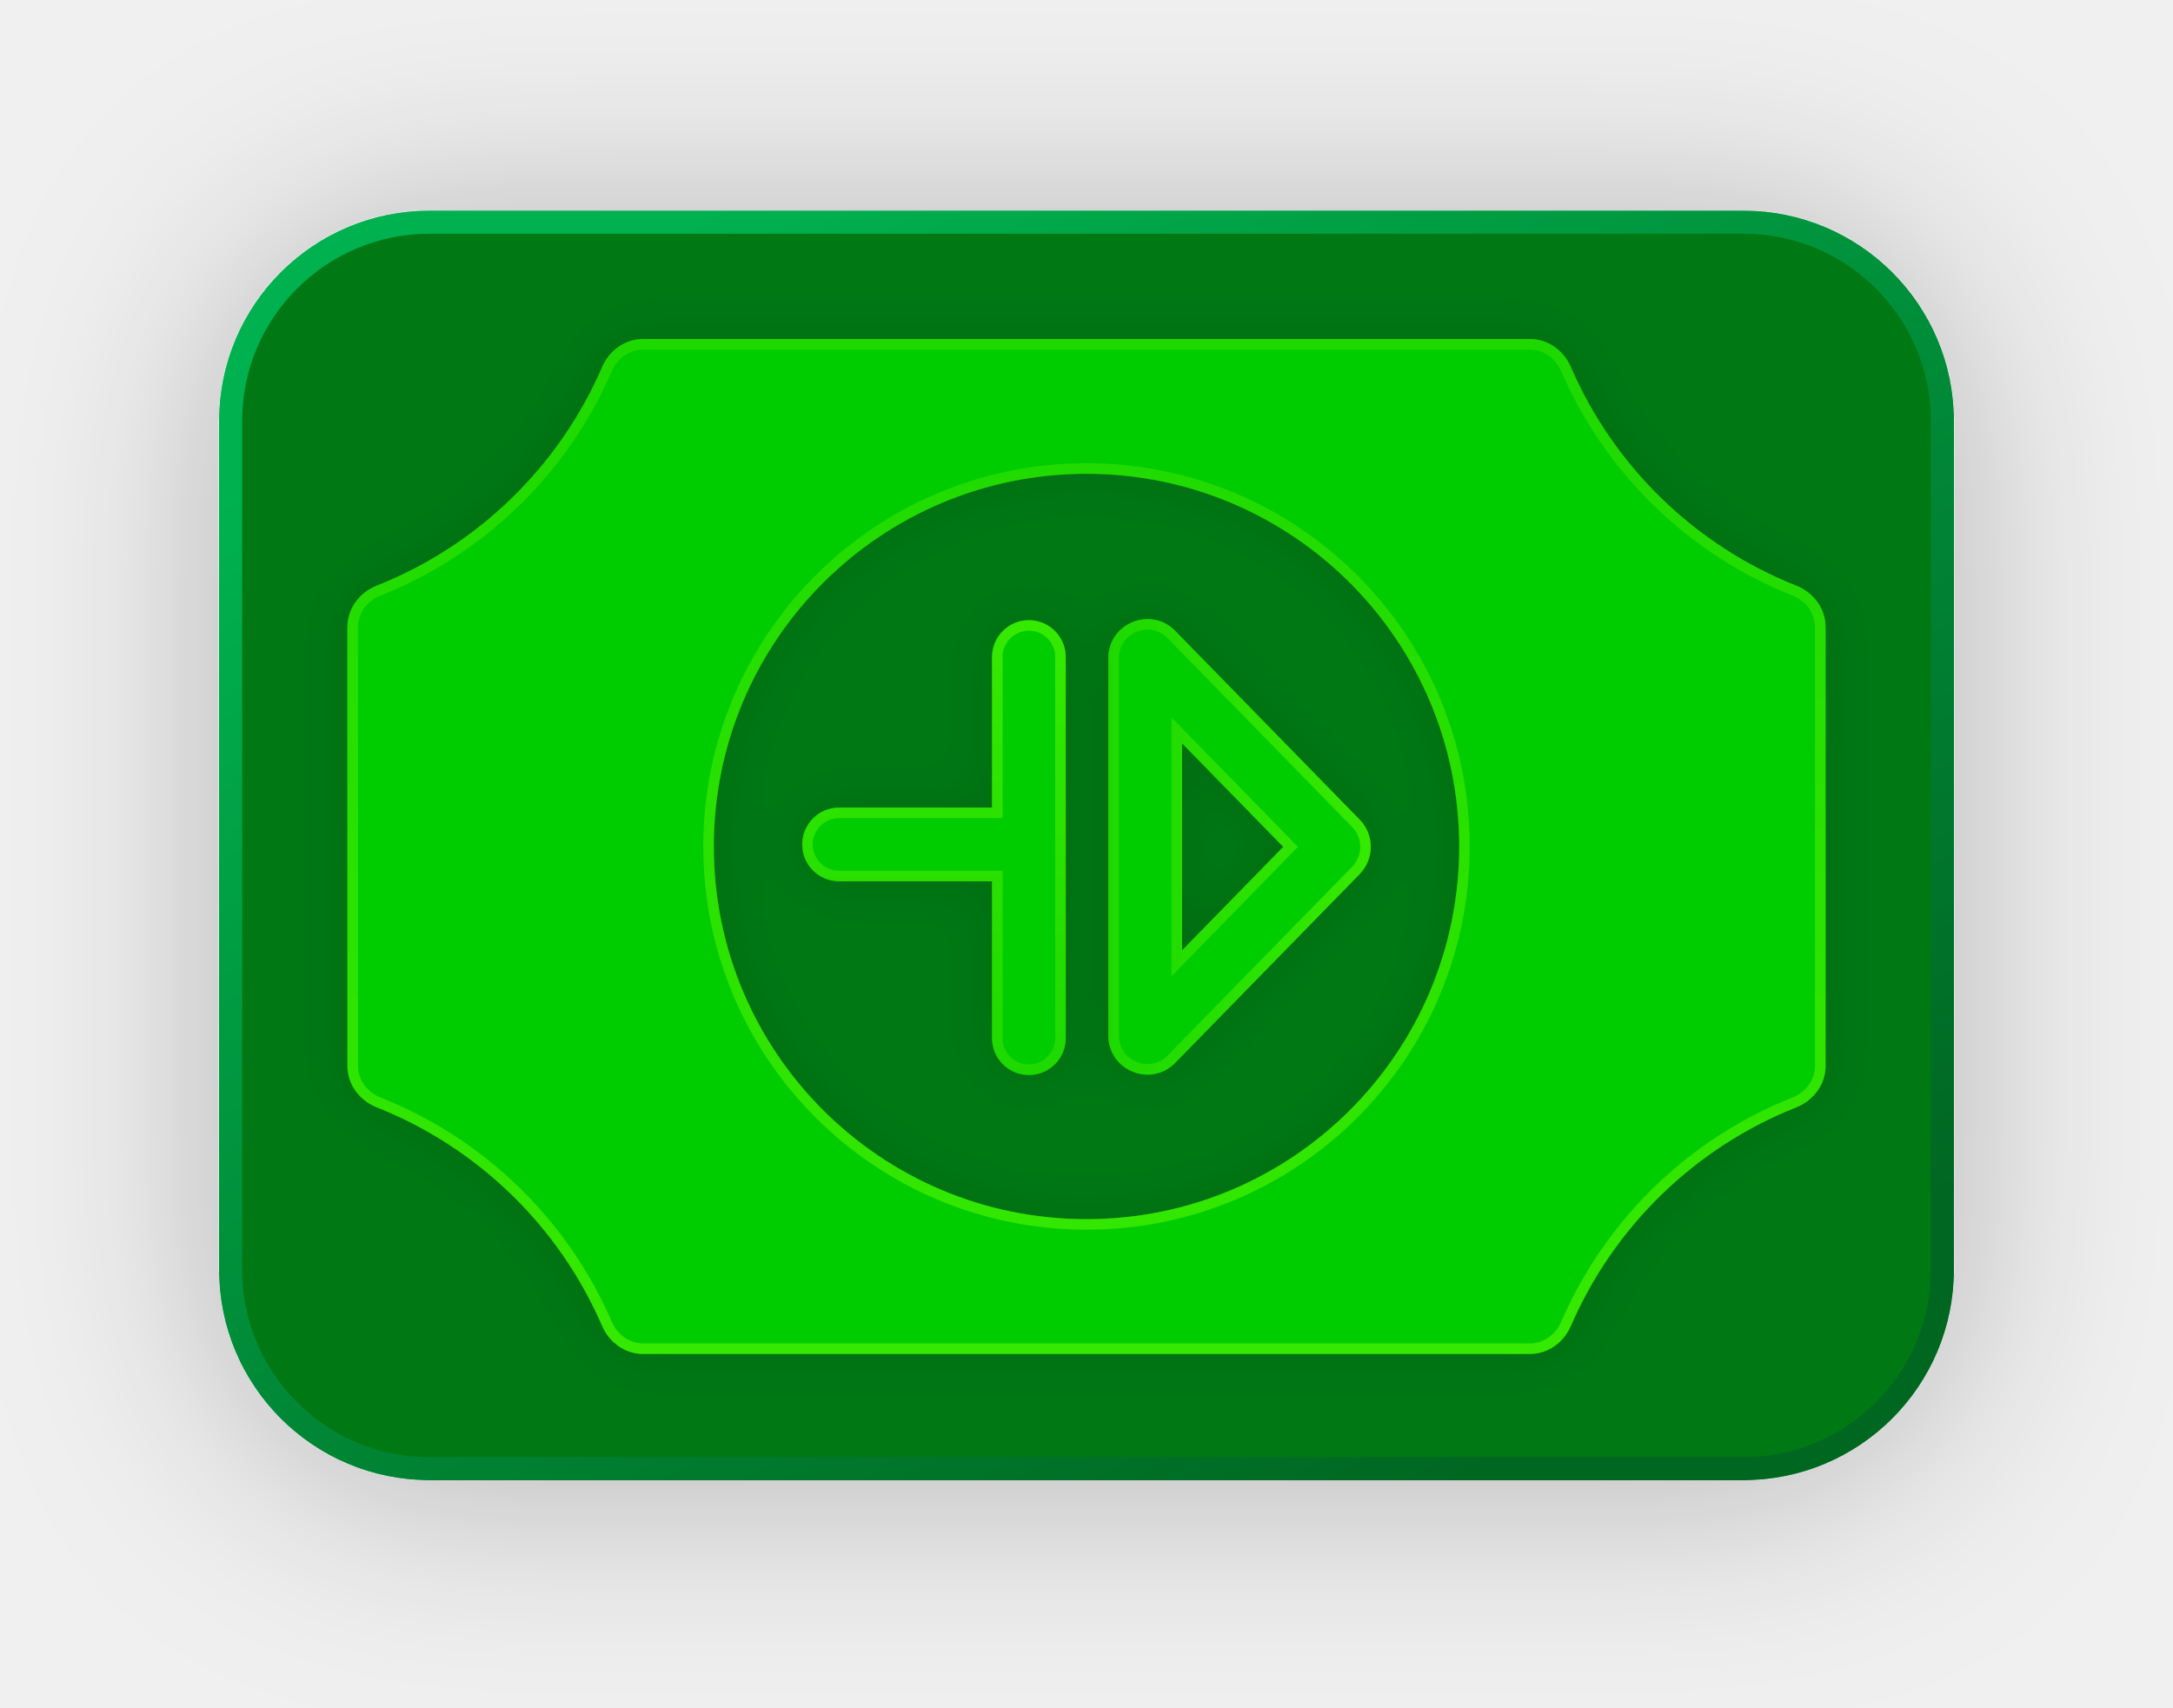
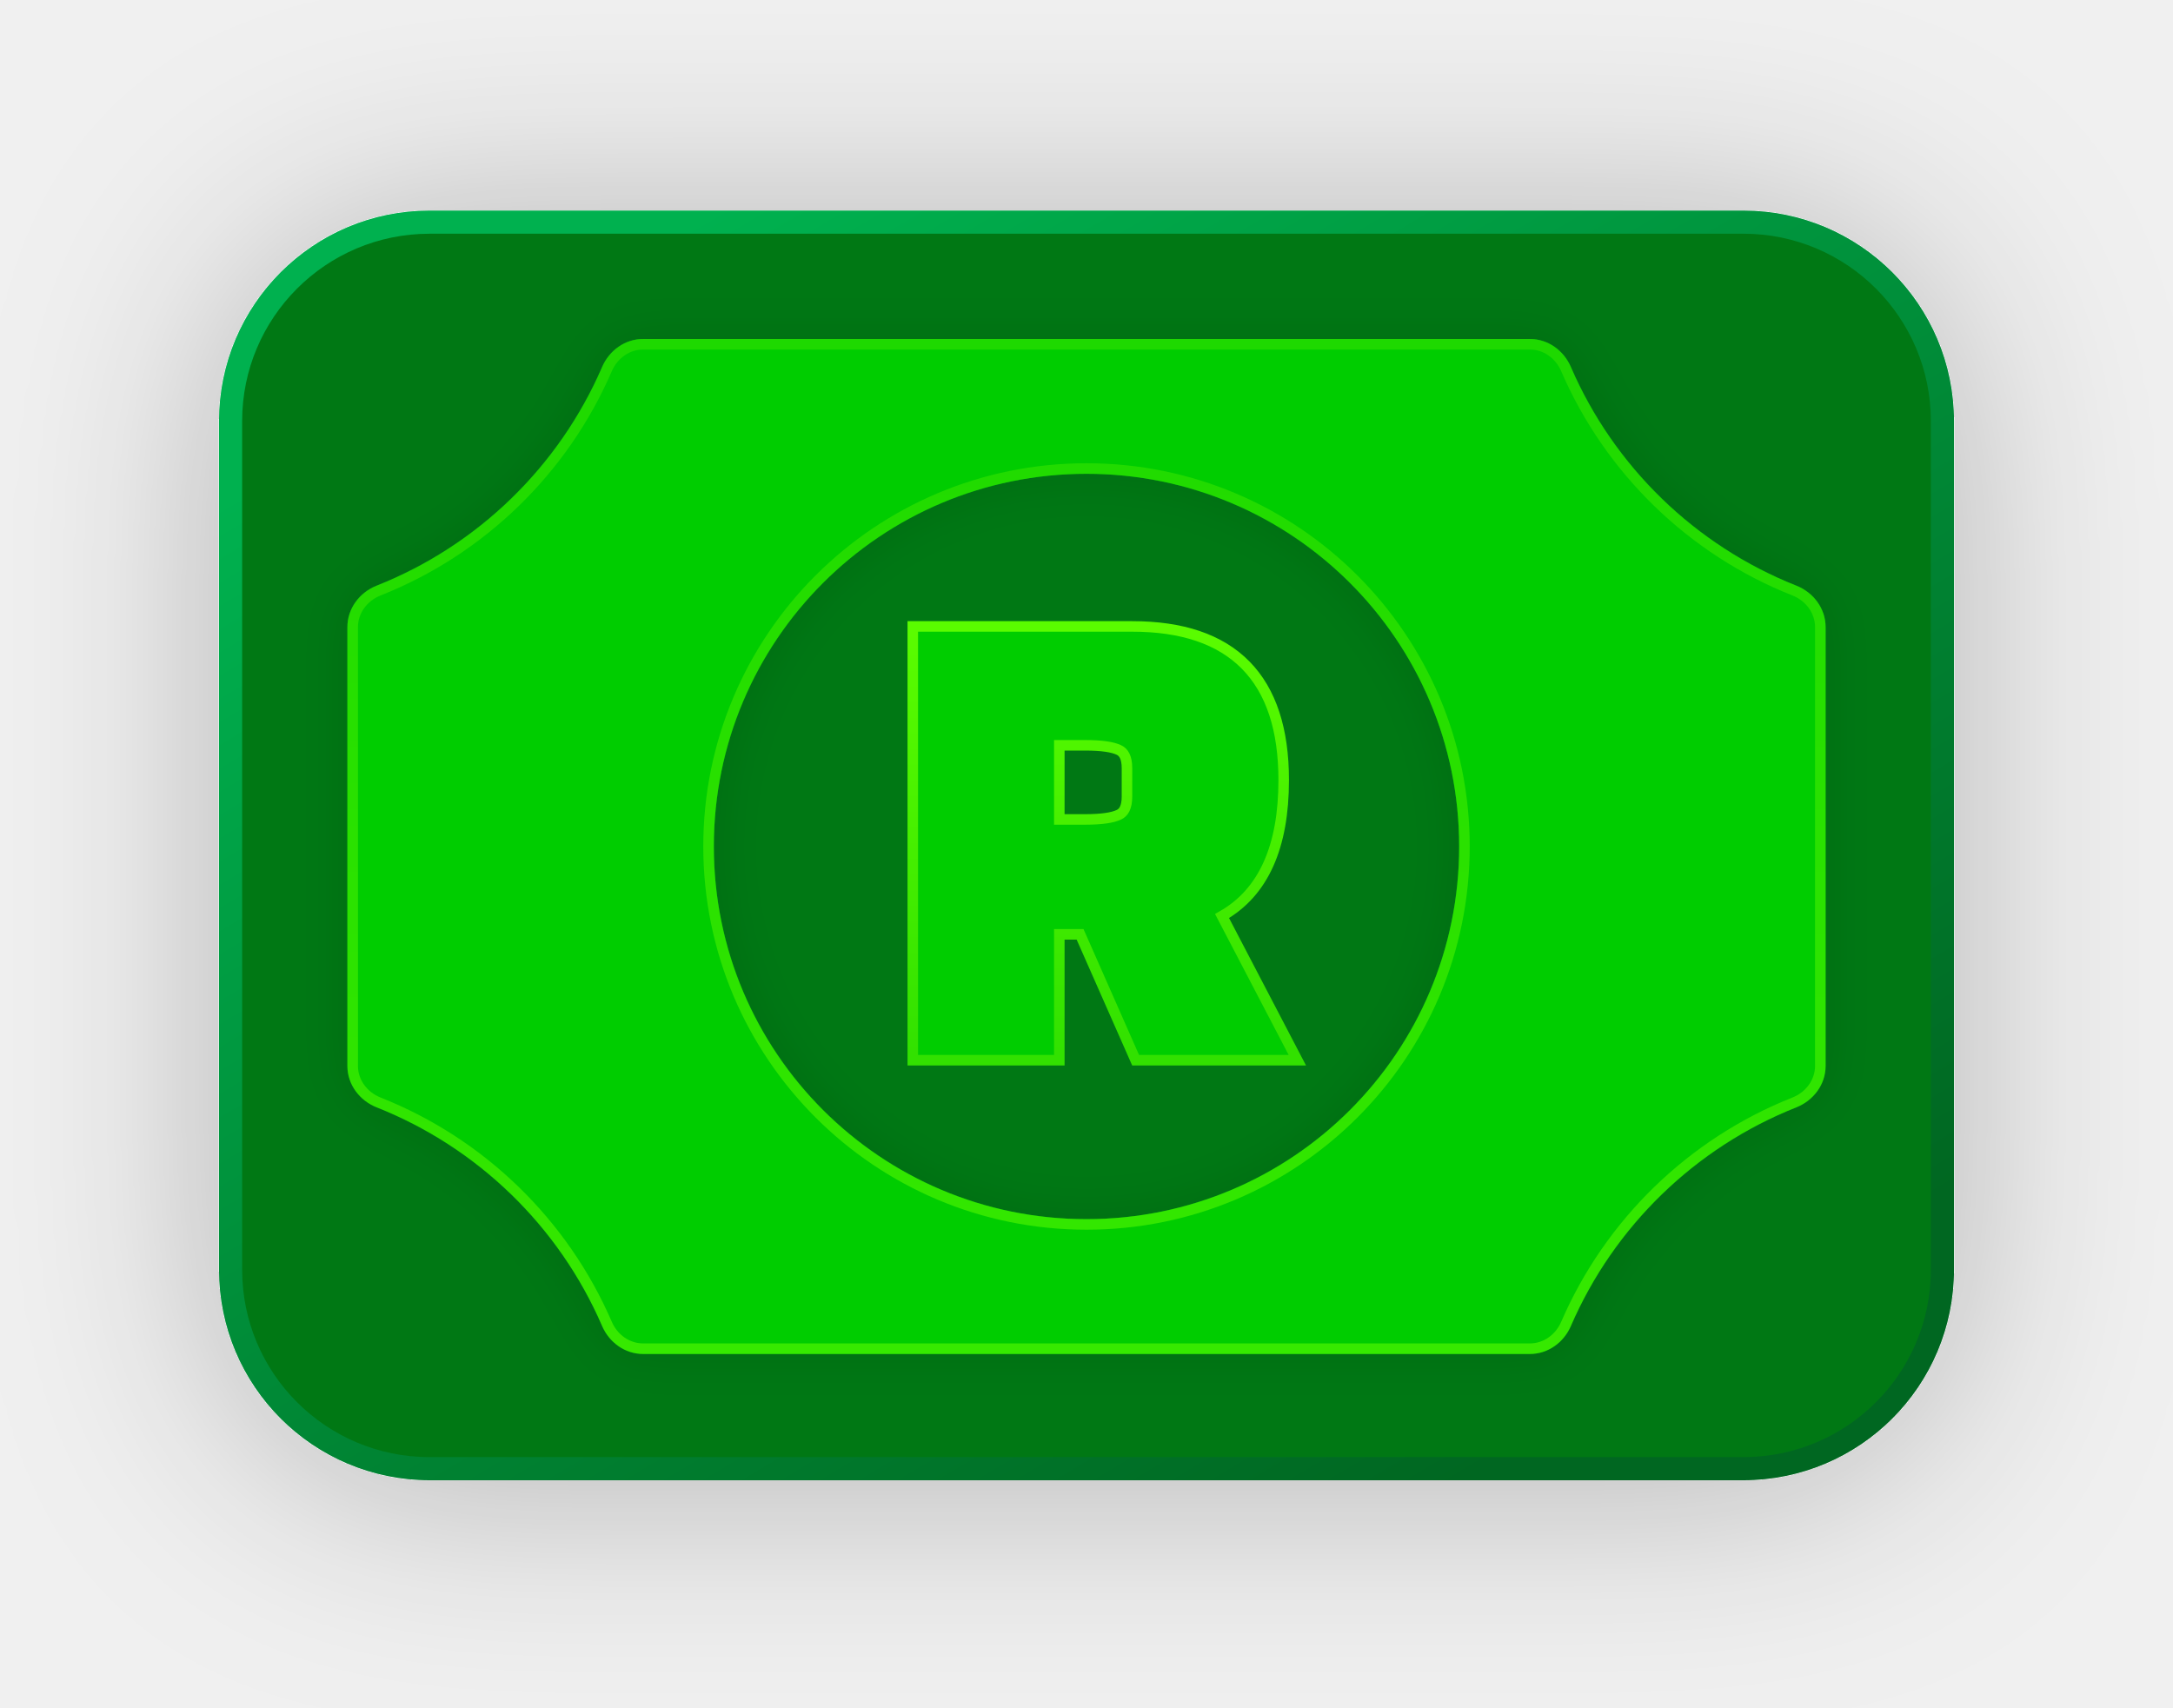
<svg xmlns="http://www.w3.org/2000/svg" width="1032" height="811" viewBox="0 0 1032 811" fill="none">
-   <g filter="url(#filter0_d_53_30)">
-     <rect x="109.5" y="105.5" width="813" height="592" rx="94.5" fill="#007814" stroke="url(#paint0_linear_53_30)" stroke-width="11" />
-     <g filter="url(#filter1_d_53_30)">
-       <mask id="path-2-inside-1_53_30" fill="white">
+   <g filter="url(#filter0_d_59_1440)">
+     <rect x="109.5" y="105.5" width="813" height="592" rx="94.5" fill="#007814" stroke="url(#paint0_linear_59_1440)" stroke-width="11" />
+     <g filter="url(#filter1_d_59_1440)">
+       <mask id="path-2-inside-1_59_1440" fill="white">
        <path d="M726.623 161C735.141 161 742.631 166.441 746.009 174.262C766.433 221.553 805.08 259.133 853.102 278.148C861.25 281.375 867 289.02 867 297.784V506.246C867 515.01 861.25 522.655 853.102 525.882C805.089 544.894 766.448 582.464 746.021 629.742C742.643 637.561 735.154 643 726.637 643H305.363C296.846 643 289.357 637.561 285.979 629.742C265.551 582.463 226.911 544.894 178.898 525.882C170.75 522.655 165 515.01 165 506.246V297.784C165 289.02 170.75 281.375 178.898 278.148C226.92 259.133 265.567 221.553 285.991 174.262C289.369 166.441 296.859 161 305.377 161L726.623 161ZM516 225C418.246 225 339 304.246 339 402C339 499.754 418.246 579 516 579C613.754 579 693 499.754 693 402C693 304.246 613.754 225 516 225Z" />
      </mask>
      <path d="M726.623 161C735.141 161 742.631 166.441 746.009 174.262C766.433 221.553 805.08 259.133 853.102 278.148C861.25 281.375 867 289.02 867 297.784V506.246C867 515.01 861.25 522.655 853.102 525.882C805.089 544.894 766.448 582.464 746.021 629.742C742.643 637.561 735.154 643 726.637 643H305.363C296.846 643 289.357 637.561 285.979 629.742C265.551 582.463 226.911 544.894 178.898 525.882C170.75 522.655 165 515.01 165 506.246V297.784C165 289.02 170.75 281.375 178.898 278.148C226.92 259.133 265.567 221.553 285.991 174.262C289.369 166.441 296.859 161 305.377 161L726.623 161ZM516 225C418.246 225 339 304.246 339 402C339 499.754 418.246 579 516 579C613.754 579 693 499.754 693 402C693 304.246 613.754 225 516 225Z" fill="#00CD00" />
-       <path d="M726.623 161V156V156V161ZM746.009 174.262L741.419 176.244V176.244L746.009 174.262ZM853.102 278.148L854.942 273.5V273.5L853.102 278.148ZM867 297.784H872V297.784L867 297.784ZM867 506.246L872 506.246V506.246H867ZM853.102 525.882L854.942 530.531V530.531L853.102 525.882ZM746.021 629.742L750.611 631.725V631.725L746.021 629.742ZM726.637 643V648H726.637L726.637 643ZM305.363 643L305.363 648H305.363V643ZM285.979 629.742L281.389 631.725L281.389 631.725L285.979 629.742ZM178.898 525.882L177.058 530.531L177.058 530.531L178.898 525.882ZM165 506.246H160V506.246L165 506.246ZM165 297.784L160 297.784V297.784H165ZM178.898 278.148L177.058 273.5L177.058 273.5L178.898 278.148ZM285.991 174.262L290.581 176.244L290.581 176.244L285.991 174.262ZM305.377 161V156H305.377L305.377 161ZM726.623 161V166C732.94 166 738.747 170.058 741.419 176.244L746.009 174.262L750.599 172.279C746.516 162.825 737.343 156 726.623 156V161ZM746.009 174.262L741.419 176.244C762.367 224.751 802.002 263.291 851.261 282.797L853.102 278.148L854.942 273.5C808.158 254.974 770.498 218.355 750.599 172.279L746.009 174.262ZM853.102 278.148L851.261 282.797C857.711 285.351 862 291.287 862 297.784L867 297.784L872 297.784C872 286.754 864.789 277.399 854.942 273.5L853.102 278.148ZM867 297.784H862V506.246H867H872V297.784H867ZM867 506.246L862 506.246C862 512.743 857.711 518.679 851.261 521.233L853.102 525.882L854.942 530.531C864.789 526.632 872 517.276 872 506.246L867 506.246ZM853.102 525.882L851.261 521.233C802.011 540.735 762.384 579.265 741.432 627.759L746.021 629.742L750.611 631.725C770.513 585.662 808.167 549.053 854.942 530.531L853.102 525.882ZM746.021 629.742L741.432 627.759C738.76 633.943 732.953 638 726.637 638L726.637 643L726.637 648C737.354 648 746.527 641.178 750.611 631.725L746.021 629.742ZM726.637 643V638H305.363V643V648H726.637V643ZM305.363 643L305.363 638C299.047 638 293.24 633.943 290.568 627.759L285.979 629.742L281.389 631.725C285.473 641.178 294.646 648 305.363 648L305.363 643ZM285.979 629.742L290.568 627.759C269.616 579.265 229.989 540.735 180.739 521.233L178.898 525.882L177.058 530.531C223.833 549.053 261.487 585.662 281.389 631.725L285.979 629.742ZM178.898 525.882L180.739 521.233C174.289 518.679 170 512.743 170 506.246L165 506.246L160 506.246C160 517.276 167.211 526.632 177.058 530.531L178.898 525.882ZM165 506.246H170V297.784H165H160V506.246H165ZM165 297.784L170 297.784C170 291.287 174.289 285.351 180.739 282.797L178.898 278.148L177.058 273.5C167.211 277.399 160 286.754 160 297.784L165 297.784ZM178.898 278.148L180.739 282.797C229.998 263.292 269.633 224.751 290.581 176.244L285.991 174.262L281.401 172.279C261.502 218.355 223.842 254.974 177.058 273.5L178.898 278.148ZM285.991 174.262L290.581 176.244C293.253 170.058 299.06 166 305.377 166L305.377 161L305.377 156C294.657 156 285.484 162.825 281.401 172.279L285.991 174.262ZM305.377 161V166L726.623 166V161V156L305.377 156V161ZM516 225V220C415.484 220 334 301.484 334 402H339H344C344 307.007 421.007 230 516 230V225ZM339 402H334C334 502.516 415.484 584 516 584V579V574C421.007 574 344 496.993 344 402H339ZM516 579V584C616.516 584 698 502.516 698 402H693H688C688 496.993 610.993 574 516 574V579ZM693 402H698C698 301.484 616.516 220 516 220V225V230C610.993 230 688 307.007 688 402H693Z" fill="url(#paint1_linear_53_30)" fill-opacity="0.6" mask="url(#path-2-inside-1_53_30)" />
-       <path d="M645.727 389.24C652.757 396.434 652.758 407.925 645.727 415.119L558.14 504.747C546.721 516.432 527.013 508.657 526.399 492.58L526.385 491.808L526.385 312.551L526.399 311.779C527.012 295.702 546.721 287.927 558.14 299.611L645.727 389.24ZM561.385 353.01L561.385 451.349L609.435 402.179L561.385 353.01Z" fill="#00CD00" />
-       <path d="M643.939 390.987C650.02 397.21 650.02 407.15 643.939 413.372L556.352 503C546.479 513.103 529.429 506.384 528.898 492.485L528.885 491.808L528.885 312.551L528.898 311.872C529.43 297.974 546.479 291.256 556.352 301.358L643.939 390.987ZM611.224 400.432L563.173 351.263L558.885 346.875L558.885 457.484L563.173 453.097L611.224 403.926L612.931 402.179L611.224 400.432Z" stroke="url(#paint2_linear_53_30)" stroke-opacity="0.6" stroke-width="5" />
-       <path d="M488.641 294.531C498.306 294.531 506.141 302.366 506.141 312.031V493.031C506.141 502.696 498.306 510.531 488.641 510.531C478.976 510.531 471.141 502.696 471.141 493.031V418.531H398.5C388.835 418.531 381 410.696 381 401.031C381 391.366 388.835 383.531 398.5 383.531H471.141V312.031C471.141 302.366 478.976 294.531 488.641 294.531Z" fill="#00CD00" />
-       <path d="M488.641 297.031C496.925 297.031 503.641 303.747 503.641 312.031V493.031C503.641 501.316 496.925 508.031 488.641 508.031L488.254 508.026C480.148 507.821 473.641 501.186 473.641 493.031V416.031H398.5L398.113 416.026C390.008 415.821 383.5 409.186 383.5 401.031L383.505 400.645C383.71 392.539 390.345 386.031 398.5 386.031H473.641V312.031L473.646 311.645C473.847 303.668 480.277 297.238 488.254 297.036L488.641 297.031Z" stroke="url(#paint3_linear_53_30)" stroke-opacity="0.6" stroke-width="5" />
+       <path d="M726.623 161V156V156V161ZM746.009 174.262L741.419 176.244V176.244L746.009 174.262ZM853.102 278.148L854.942 273.5V273.5L853.102 278.148ZM867 297.784H872V297.784L867 297.784ZM867 506.246L872 506.246V506.246H867ZM853.102 525.882L854.942 530.531V530.531L853.102 525.882ZM746.021 629.742L750.611 631.725V631.725L746.021 629.742ZM726.637 643V648H726.637L726.637 643ZM305.363 643L305.363 648H305.363V643ZM285.979 629.742L281.389 631.725L281.389 631.725L285.979 629.742ZM178.898 525.882L177.058 530.531L177.058 530.531L178.898 525.882ZM165 506.246H160V506.246L165 506.246ZM165 297.784L160 297.784V297.784H165ZM178.898 278.148L177.058 273.5L177.058 273.5L178.898 278.148ZM285.991 174.262L290.581 176.244L290.581 176.244L285.991 174.262ZM305.377 161V156H305.377L305.377 161ZM726.623 161V166C732.94 166 738.747 170.058 741.419 176.244L746.009 174.262L750.599 172.279C746.516 162.825 737.343 156 726.623 156V161ZM746.009 174.262L741.419 176.244C762.367 224.751 802.002 263.291 851.261 282.797L853.102 278.148L854.942 273.5C808.158 254.974 770.498 218.355 750.599 172.279L746.009 174.262ZM853.102 278.148L851.261 282.797C857.711 285.351 862 291.287 862 297.784L867 297.784L872 297.784C872 286.754 864.789 277.399 854.942 273.5L853.102 278.148ZM867 297.784H862V506.246H867H872V297.784H867ZM867 506.246L862 506.246C862 512.743 857.711 518.679 851.261 521.233L853.102 525.882L854.942 530.531C864.789 526.632 872 517.276 872 506.246L867 506.246ZM853.102 525.882L851.261 521.233C802.011 540.735 762.384 579.265 741.432 627.759L746.021 629.742L750.611 631.725C770.513 585.662 808.167 549.053 854.942 530.531L853.102 525.882ZM746.021 629.742L741.432 627.759C738.76 633.943 732.953 638 726.637 638L726.637 643L726.637 648C737.354 648 746.527 641.178 750.611 631.725L746.021 629.742ZM726.637 643V638H305.363V643V648H726.637V643ZM305.363 643L305.363 638C299.047 638 293.24 633.943 290.568 627.759L285.979 629.742L281.389 631.725C285.473 641.178 294.646 648 305.363 648L305.363 643ZM285.979 629.742L290.568 627.759C269.616 579.265 229.989 540.735 180.739 521.233L178.898 525.882L177.058 530.531C223.833 549.053 261.487 585.662 281.389 631.725L285.979 629.742ZM178.898 525.882L180.739 521.233C174.289 518.679 170 512.743 170 506.246L165 506.246L160 506.246C160 517.276 167.211 526.632 177.058 530.531L178.898 525.882ZM165 506.246H170V297.784H165H160V506.246H165ZM165 297.784L170 297.784C170 291.287 174.289 285.351 180.739 282.797L178.898 278.148L177.058 273.5C167.211 277.399 160 286.754 160 297.784L165 297.784ZM178.898 278.148L180.739 282.797C229.998 263.292 269.633 224.751 290.581 176.244L285.991 174.262L281.401 172.279C261.502 218.355 223.842 254.974 177.058 273.5L178.898 278.148ZM285.991 174.262L290.581 176.244C293.253 170.058 299.06 166 305.377 166L305.377 161L305.377 156C294.657 156 285.484 162.825 281.401 172.279L285.991 174.262ZM305.377 161V166L726.623 166V161V156L305.377 156V161ZM516 225V220C415.484 220 334 301.484 334 402H339H344C344 307.007 421.007 230 516 230V225ZM339 402H334C334 502.516 415.484 584 516 584V579V574C421.007 574 344 496.993 344 402H339ZM516 579V584C616.516 584 698 502.516 698 402H693H688C688 496.993 610.993 574 516 574V579ZM693 402H698C698 301.484 616.516 220 516 220V225V230C610.993 230 688 307.007 688 402H693Z" fill="url(#paint1_linear_59_1440)" fill-opacity="0.6" mask="url(#path-2-inside-1_59_1440)" />
    </g>
  </g>
+   <path d="M537.725 297.5C561.263 297.5 579.374 303.477 591.579 315.866C603.777 328.249 609.656 346.614 609.656 370.484C609.656 401.967 600.136 423.842 580.374 435.032L614.216 499.843L616.126 503.5H539.325L538.667 502.01L512.952 443.736H503.087V503.5H433.5V297.5H537.725ZM503.087 389.156H515.389C523.231 389.156 528.402 388.339 531.276 386.983L531.298 386.973L531.32 386.963C533.618 385.933 535.225 383.504 535.225 378.256V364.856C535.225 359.608 533.618 357.179 531.32 356.149L531.298 356.14L531.276 356.129C528.402 354.773 523.231 353.956 515.389 353.956H503.087V389.156Z" fill="#00CD00" stroke="url(#paint2_linear_59_1440)" stroke-width="5" />
  <defs>
-     <filter id="filter0_d_53_30" x="0" y="0" width="1032" height="811" filterUnits="userSpaceOnUse" color-interpolation-filters="sRGB">
+     <filter id="filter0_d_59_1440" x="0" y="0" width="1032" height="811" filterUnits="userSpaceOnUse" color-interpolation-filters="sRGB">
      <feFlood flood-opacity="0" result="BackgroundImageFix" />
      <feColorMatrix in="SourceAlpha" type="matrix" values="0 0 0 0 0 0 0 0 0 0 0 0 0 0 0 0 0 0 127 0" result="hardAlpha" />
      <feOffset dy="4" />
      <feGaussianBlur stdDeviation="52" />
      <feComposite in2="hardAlpha" operator="out" />
      <feColorMatrix type="matrix" values="0 0 0 0 0 0 0 0 0 0 0 0 0 0 0 0 0 0 0.25 0" />
-       <feBlend mode="normal" in2="BackgroundImageFix" result="effect1_dropShadow_53_30" />
-       <feBlend mode="normal" in="SourceGraphic" in2="effect1_dropShadow_53_30" result="shape" />
+       <feBlend mode="normal" in2="BackgroundImageFix" result="effect1_dropShadow_59_1440" />
+       <feBlend mode="normal" in="SourceGraphic" in2="effect1_dropShadow_59_1440" result="shape" />
    </filter>
-     <filter id="filter1_d_53_30" x="139" y="135" width="754" height="534" filterUnits="userSpaceOnUse" color-interpolation-filters="sRGB">
+     <filter id="filter1_d_59_1440" x="139" y="135" width="754" height="534" filterUnits="userSpaceOnUse" color-interpolation-filters="sRGB">
      <feFlood flood-opacity="0" result="BackgroundImageFix" />
      <feColorMatrix in="SourceAlpha" type="matrix" values="0 0 0 0 0 0 0 0 0 0 0 0 0 0 0 0 0 0 127 0" result="hardAlpha" />
      <feOffset />
      <feGaussianBlur stdDeviation="13" />
      <feComposite in2="hardAlpha" operator="out" />
      <feColorMatrix type="matrix" values="0 0 0 0 0 0 0 0 0 0 0 0 0 0 0 0 0 0 0.1 0" />
-       <feBlend mode="normal" in2="BackgroundImageFix" result="effect1_dropShadow_53_30" />
-       <feBlend mode="normal" in="SourceGraphic" in2="effect1_dropShadow_53_30" result="shape" />
+       <feBlend mode="normal" in2="BackgroundImageFix" result="effect1_dropShadow_59_1440" />
+       <feBlend mode="normal" in="SourceGraphic" in2="effect1_dropShadow_59_1440" result="shape" />
    </filter>
-     <linearGradient id="paint0_linear_53_30" x1="336.706" y1="100" x2="695.294" y2="703" gradientUnits="userSpaceOnUse">
+     <linearGradient id="paint0_linear_59_1440" x1="336.706" y1="100" x2="695.294" y2="703" gradientUnits="userSpaceOnUse">
      <stop stop-color="#00B14F" />
      <stop offset="1" stop-color="#006721" />
    </linearGradient>
-     <linearGradient id="paint1_linear_53_30" x1="516" y1="161" x2="516" y2="643" gradientUnits="userSpaceOnUse">
+     <linearGradient id="paint1_linear_59_1440" x1="516" y1="161" x2="516" y2="643" gradientUnits="userSpaceOnUse">
      <stop stop-color="#32E100" />
      <stop offset="1" stop-color="#5AFC00" />
    </linearGradient>
-     <linearGradient id="paint2_linear_53_30" x1="651" y1="402.179" x2="526.385" y2="402.179" gradientUnits="userSpaceOnUse">
-       <stop stop-color="#5AFC00" />
-       <stop offset="1" stop-color="#32E100" />
-     </linearGradient>
-     <linearGradient id="paint3_linear_53_30" x1="443.57" y1="294.531" x2="443.57" y2="510.531" gradientUnits="userSpaceOnUse">
+     <linearGradient id="paint2_linear_59_1440" x1="524" y1="300" x2="524" y2="501" gradientUnits="userSpaceOnUse">
      <stop stop-color="#5AFC00" />
      <stop offset="1" stop-color="#32E100" />
    </linearGradient>
  </defs>
</svg>
